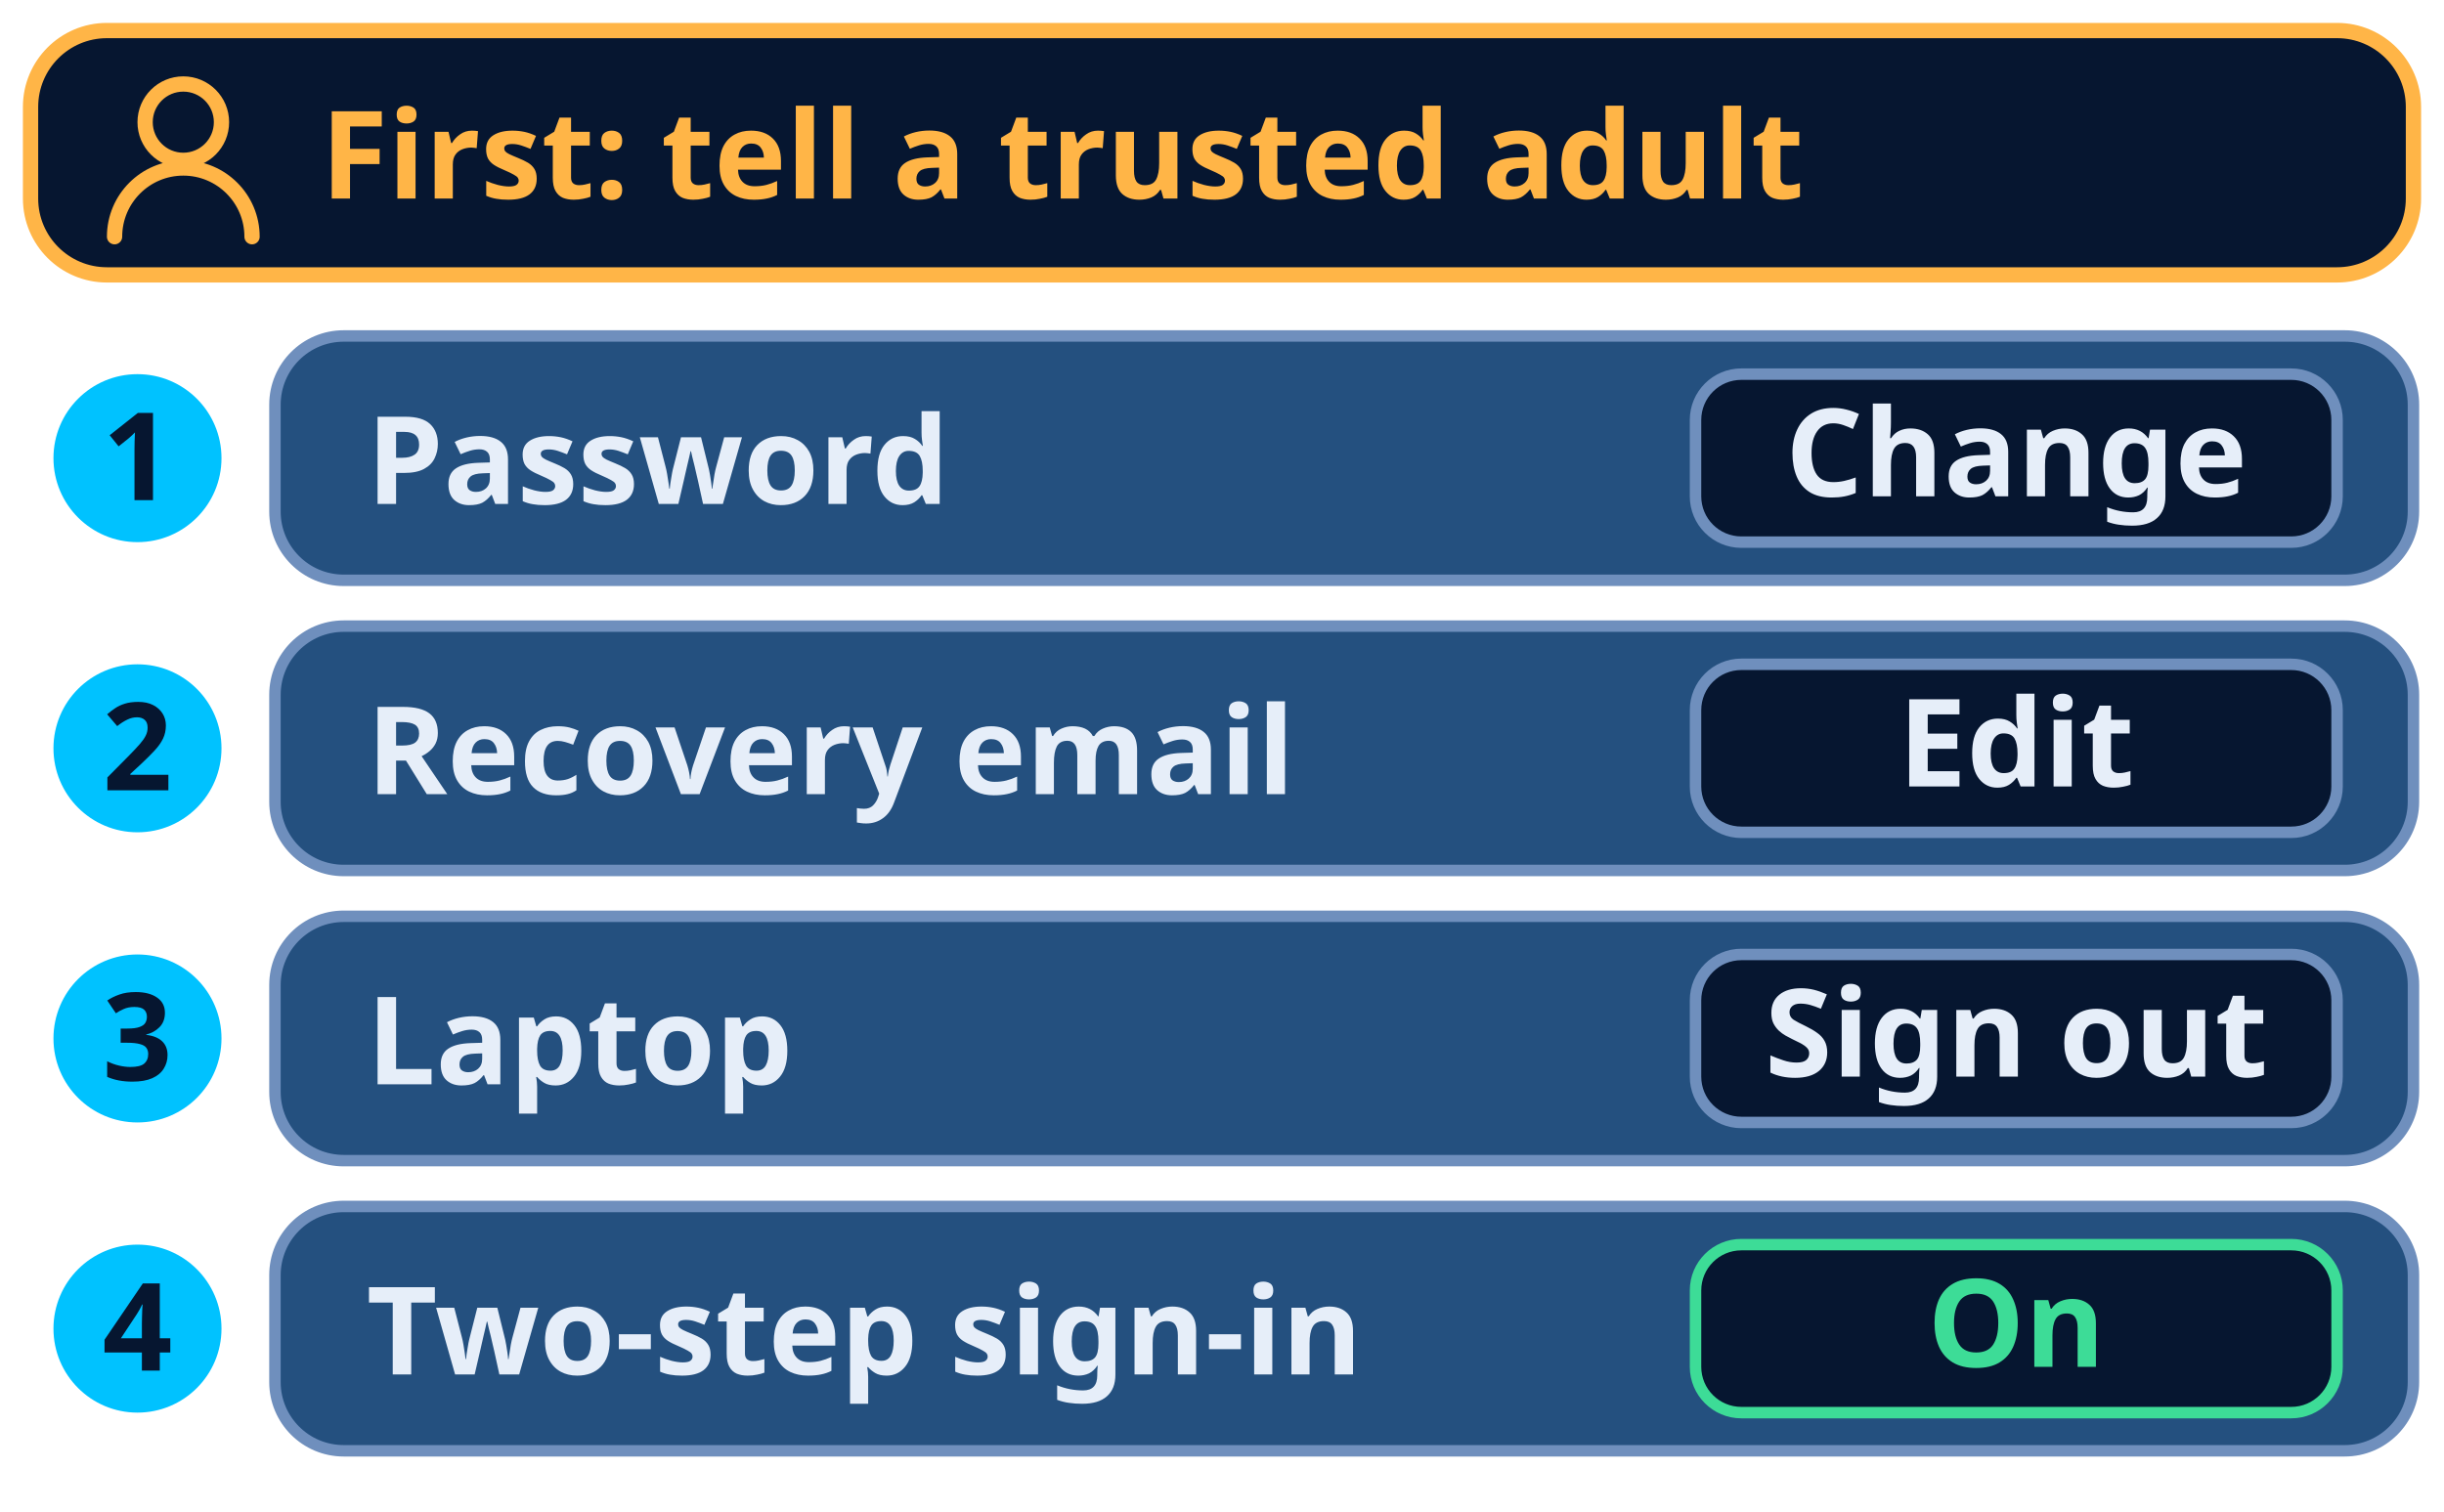
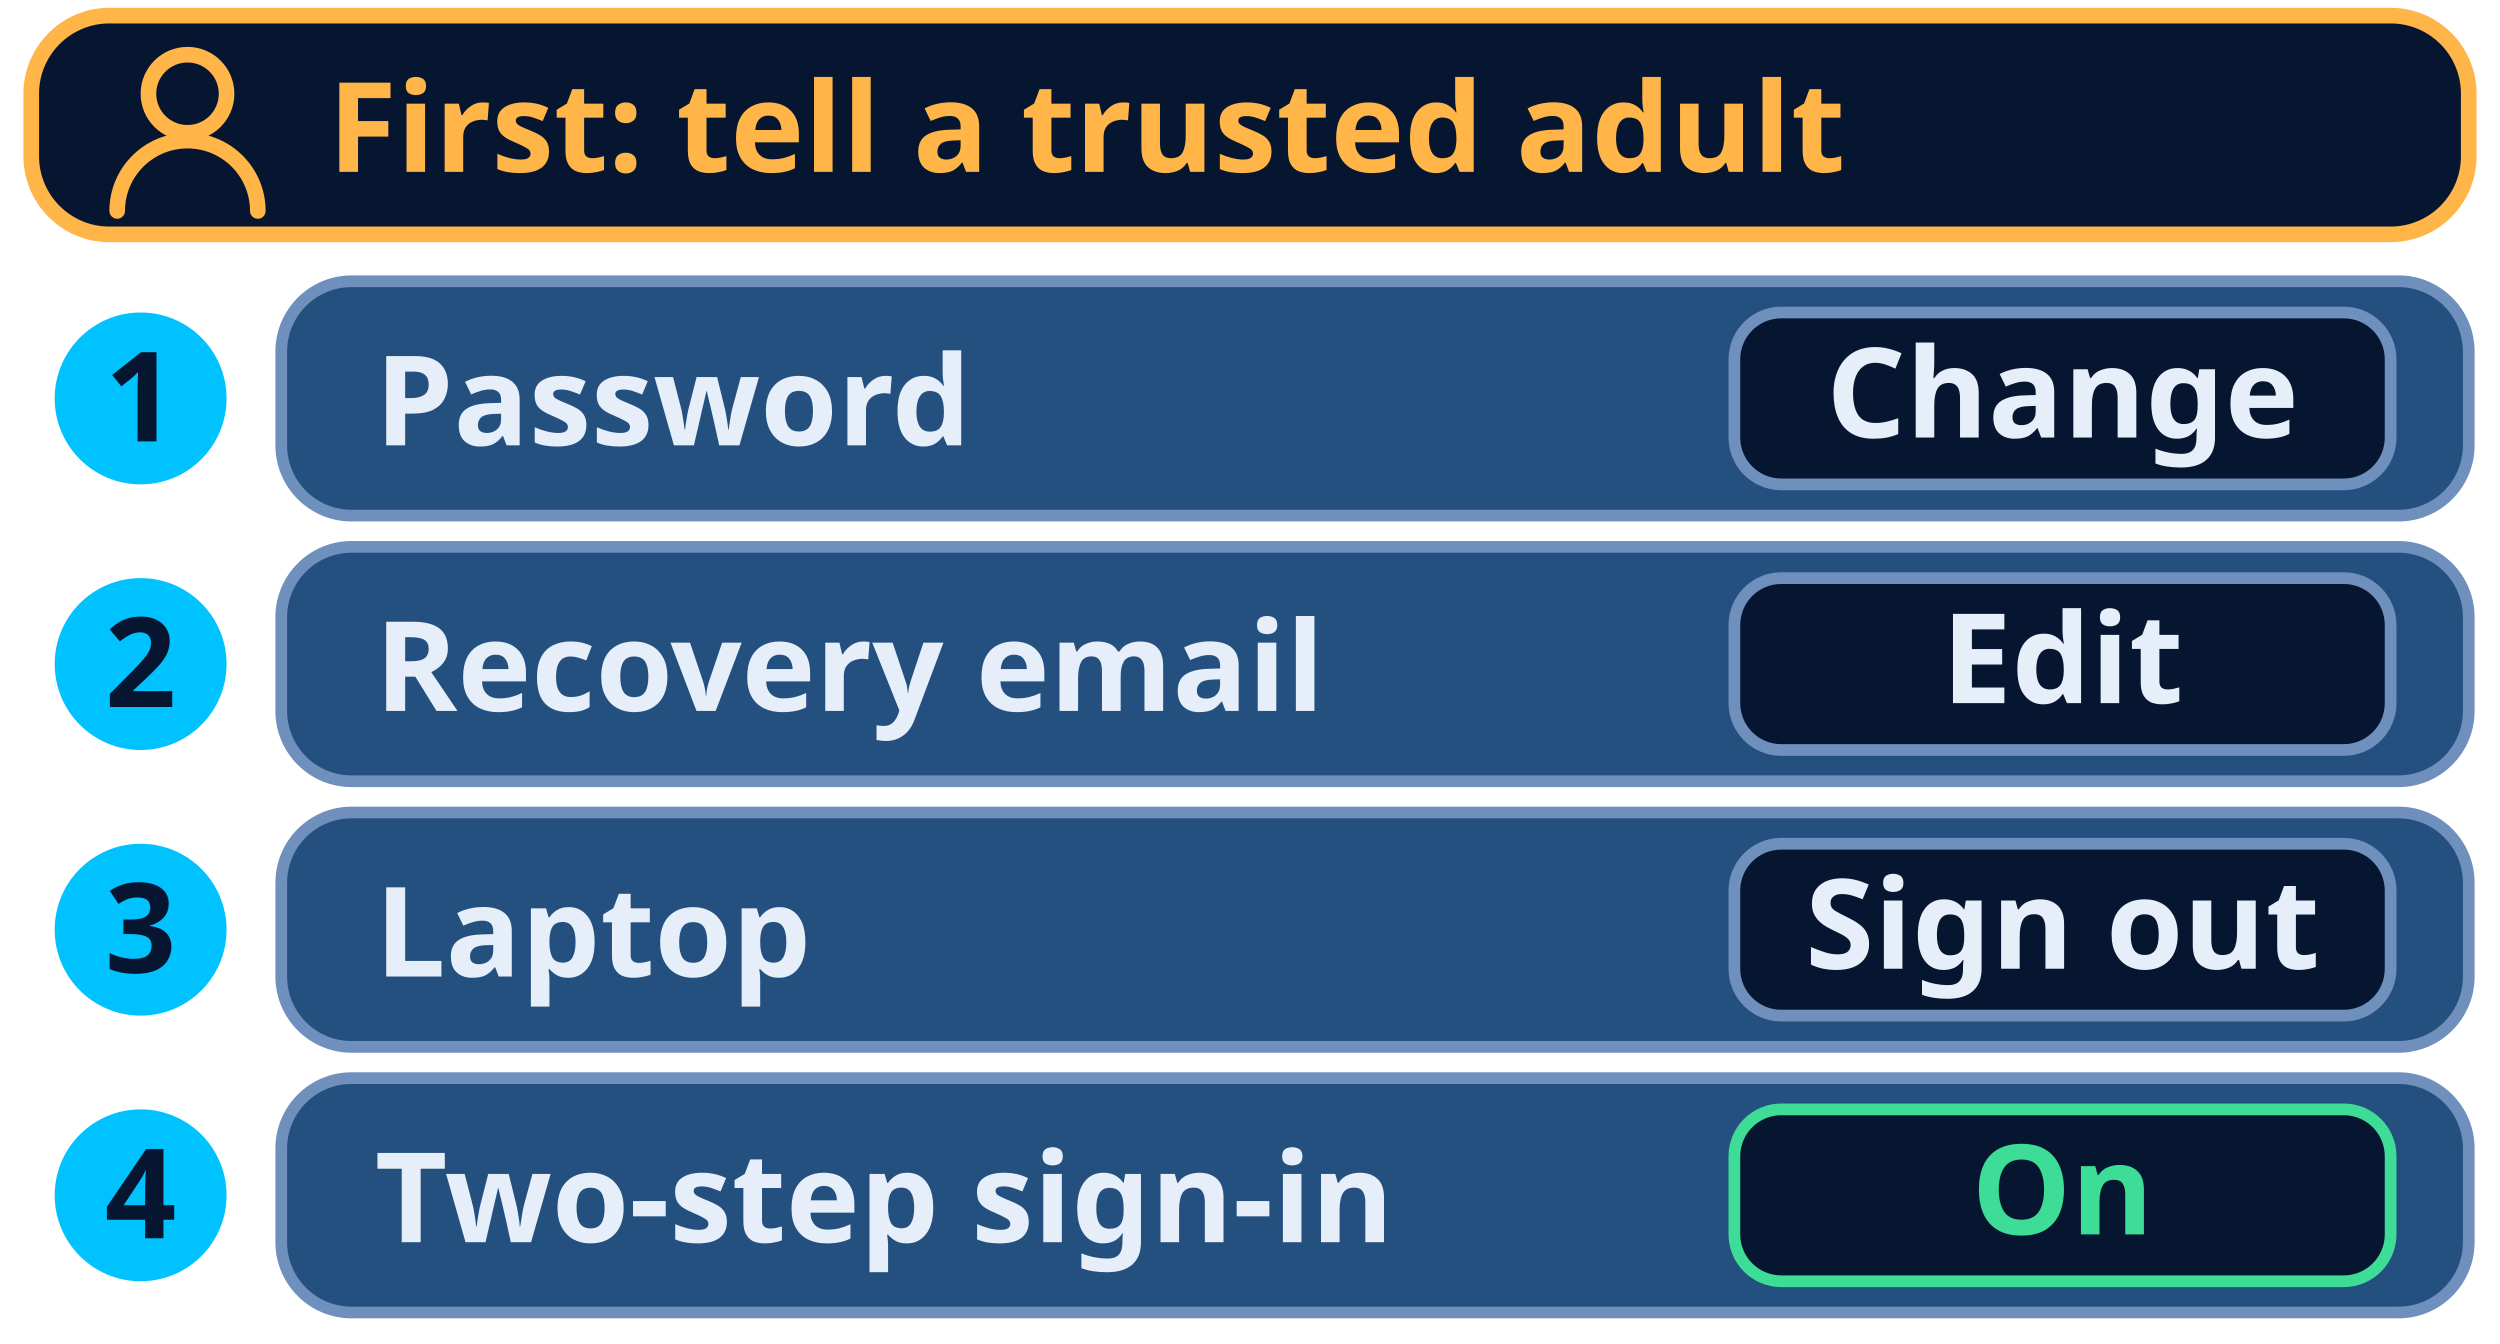
- <svg xmlns="http://www.w3.org/2000/svg" viewBox="0 0 320 198" width="320" height="198" font-family="'IBM Plex Sans', ui-sans-serif, system-ui, sans-serif">
-   <rect x="4" y="4" width="312" height="32" rx="10" fill="#061630" stroke="#ffb547" stroke-width="2" />
-   <path d="M24 16m-5 0a5 5 0 1 0 10 0a5 5 0 1 0 -10 0M15 31A9 9 0 0 1 33 31" fill="none" stroke="#ffb547" stroke-width="2" stroke-linecap="round" stroke-linejoin="round" />
-   <text x="42" y="26" font-size="16" font-weight="600" fill="#ffb547">First: tell a trusted adult</text>
-   <circle cx="18" cy="60" r="11" fill="#00c2ff" />
-   <text x="18" y="65.5" font-size="16" font-weight="700" fill="#061630" text-anchor="middle">1</text>
-   <rect x="36" y="44" width="280" height="32" rx="9" fill="#24507f" stroke="#6f8fbd" stroke-width="1.5" />
-   <text x="48" y="66" font-size="16" font-weight="600" fill="#e6eef9">Password</text>
-   <rect x="222" y="49" width="84" height="22" rx="6" fill="#061630" stroke="#6f8fbd" stroke-width="1.5" />
-   <text x="264" y="65" font-size="16" font-weight="600" fill="#e6eef9" text-anchor="middle">Change</text>
-   <circle cx="18" cy="98" r="11" fill="#00c2ff" />
-   <text x="18" y="103.5" font-size="16" font-weight="700" fill="#061630" text-anchor="middle">2</text>
-   <rect x="36" y="82" width="280" height="32" rx="9" fill="#24507f" stroke="#6f8fbd" stroke-width="1.5" />
-   <text x="48" y="104" font-size="16" font-weight="600" fill="#e6eef9">Recovery email</text>
-   <rect x="222" y="87" width="84" height="22" rx="6" fill="#061630" stroke="#6f8fbd" stroke-width="1.5" />
-   <text x="264" y="103" font-size="16" font-weight="600" fill="#e6eef9" text-anchor="middle">Edit</text>
-   <circle cx="18" cy="136" r="11" fill="#00c2ff" />
-   <text x="18" y="141.5" font-size="16" font-weight="700" fill="#061630" text-anchor="middle">3</text>
-   <rect x="36" y="120" width="280" height="32" rx="9" fill="#24507f" stroke="#6f8fbd" stroke-width="1.5" />
-   <text x="48" y="142" font-size="16" font-weight="600" fill="#e6eef9">Laptop</text>
-   <rect x="222" y="125" width="84" height="22" rx="6" fill="#061630" stroke="#6f8fbd" stroke-width="1.5" />
-   <text x="264" y="141" font-size="16" font-weight="600" fill="#e6eef9" text-anchor="middle">Sign out</text>
-   <circle cx="18" cy="174" r="11" fill="#00c2ff" />
-   <text x="18" y="179.5" font-size="16" font-weight="700" fill="#061630" text-anchor="middle">4</text>
-   <rect x="36" y="158" width="280" height="32" rx="9" fill="#24507f" stroke="#6f8fbd" stroke-width="1.5" />
-   <text x="48" y="180" font-size="16" font-weight="600" fill="#e6eef9">Two-step sign-in</text>
-   <rect x="222" y="163" width="84" height="22" rx="6" fill="#061630" stroke="#3ddc97" stroke-width="1.5" />
-   <text x="264" y="179" font-size="16" font-weight="600" fill="#3ddc97" text-anchor="middle">On</text>
+ <svg xmlns="http://www.w3.org/2000/svg" viewBox="0 0 320 172" width="320" height="172" font-family="'IBM Plex Sans', ui-sans-serif, system-ui, sans-serif">
+   <rect x="4" y="2" width="312" height="28" rx="10" fill="#061630" stroke="#ffb547" stroke-width="2" />
+   <path d="M24 12m-5 0a5 5 0 1 0 10 0a5 5 0 1 0 -10 0M15 27A9 9 0 0 1 33 27" fill="none" stroke="#ffb547" stroke-width="2" stroke-linecap="round" stroke-linejoin="round" />
+   <text x="42" y="22" font-size="16" font-weight="600" fill="#ffb547">First: tell a trusted adult</text>
+   <circle cx="18" cy="51" r="11" fill="#00c2ff" />
+   <text x="18" y="56.5" font-size="16" font-weight="700" fill="#061630" text-anchor="middle">1</text>
+   <rect x="36" y="36" width="280" height="30" rx="9" fill="#24507f" stroke="#6f8fbd" stroke-width="1.5" />
+   <text x="48" y="57" font-size="16" font-weight="600" fill="#e6eef9">Password</text>
+   <rect x="222" y="40" width="84" height="22" rx="6" fill="#061630" stroke="#6f8fbd" stroke-width="1.5" />
+   <text x="264" y="56" font-size="16" font-weight="600" fill="#e6eef9" text-anchor="middle">Change</text>
+   <circle cx="18" cy="85" r="11" fill="#00c2ff" />
+   <text x="18" y="90.5" font-size="16" font-weight="700" fill="#061630" text-anchor="middle">2</text>
+   <rect x="36" y="70" width="280" height="30" rx="9" fill="#24507f" stroke="#6f8fbd" stroke-width="1.5" />
+   <text x="48" y="91" font-size="16" font-weight="600" fill="#e6eef9">Recovery email</text>
+   <rect x="222" y="74" width="84" height="22" rx="6" fill="#061630" stroke="#6f8fbd" stroke-width="1.5" />
+   <text x="264" y="90" font-size="16" font-weight="600" fill="#e6eef9" text-anchor="middle">Edit</text>
+   <circle cx="18" cy="119" r="11" fill="#00c2ff" />
+   <text x="18" y="124.5" font-size="16" font-weight="700" fill="#061630" text-anchor="middle">3</text>
+   <rect x="36" y="104" width="280" height="30" rx="9" fill="#24507f" stroke="#6f8fbd" stroke-width="1.5" />
+   <text x="48" y="125" font-size="16" font-weight="600" fill="#e6eef9">Laptop</text>
+   <rect x="222" y="108" width="84" height="22" rx="6" fill="#061630" stroke="#6f8fbd" stroke-width="1.5" />
+   <text x="264" y="124" font-size="16" font-weight="600" fill="#e6eef9" text-anchor="middle">Sign out</text>
+   <circle cx="18" cy="153" r="11" fill="#00c2ff" />
+   <text x="18" y="158.5" font-size="16" font-weight="700" fill="#061630" text-anchor="middle">4</text>
+   <rect x="36" y="138" width="280" height="30" rx="9" fill="#24507f" stroke="#6f8fbd" stroke-width="1.5" />
+   <text x="48" y="159" font-size="16" font-weight="600" fill="#e6eef9">Two-step sign-in</text>
+   <rect x="222" y="142" width="84" height="22" rx="6" fill="#061630" stroke="#3ddc97" stroke-width="1.5" />
+   <text x="264" y="158" font-size="16" font-weight="600" fill="#3ddc97" text-anchor="middle">On</text>
</svg>
